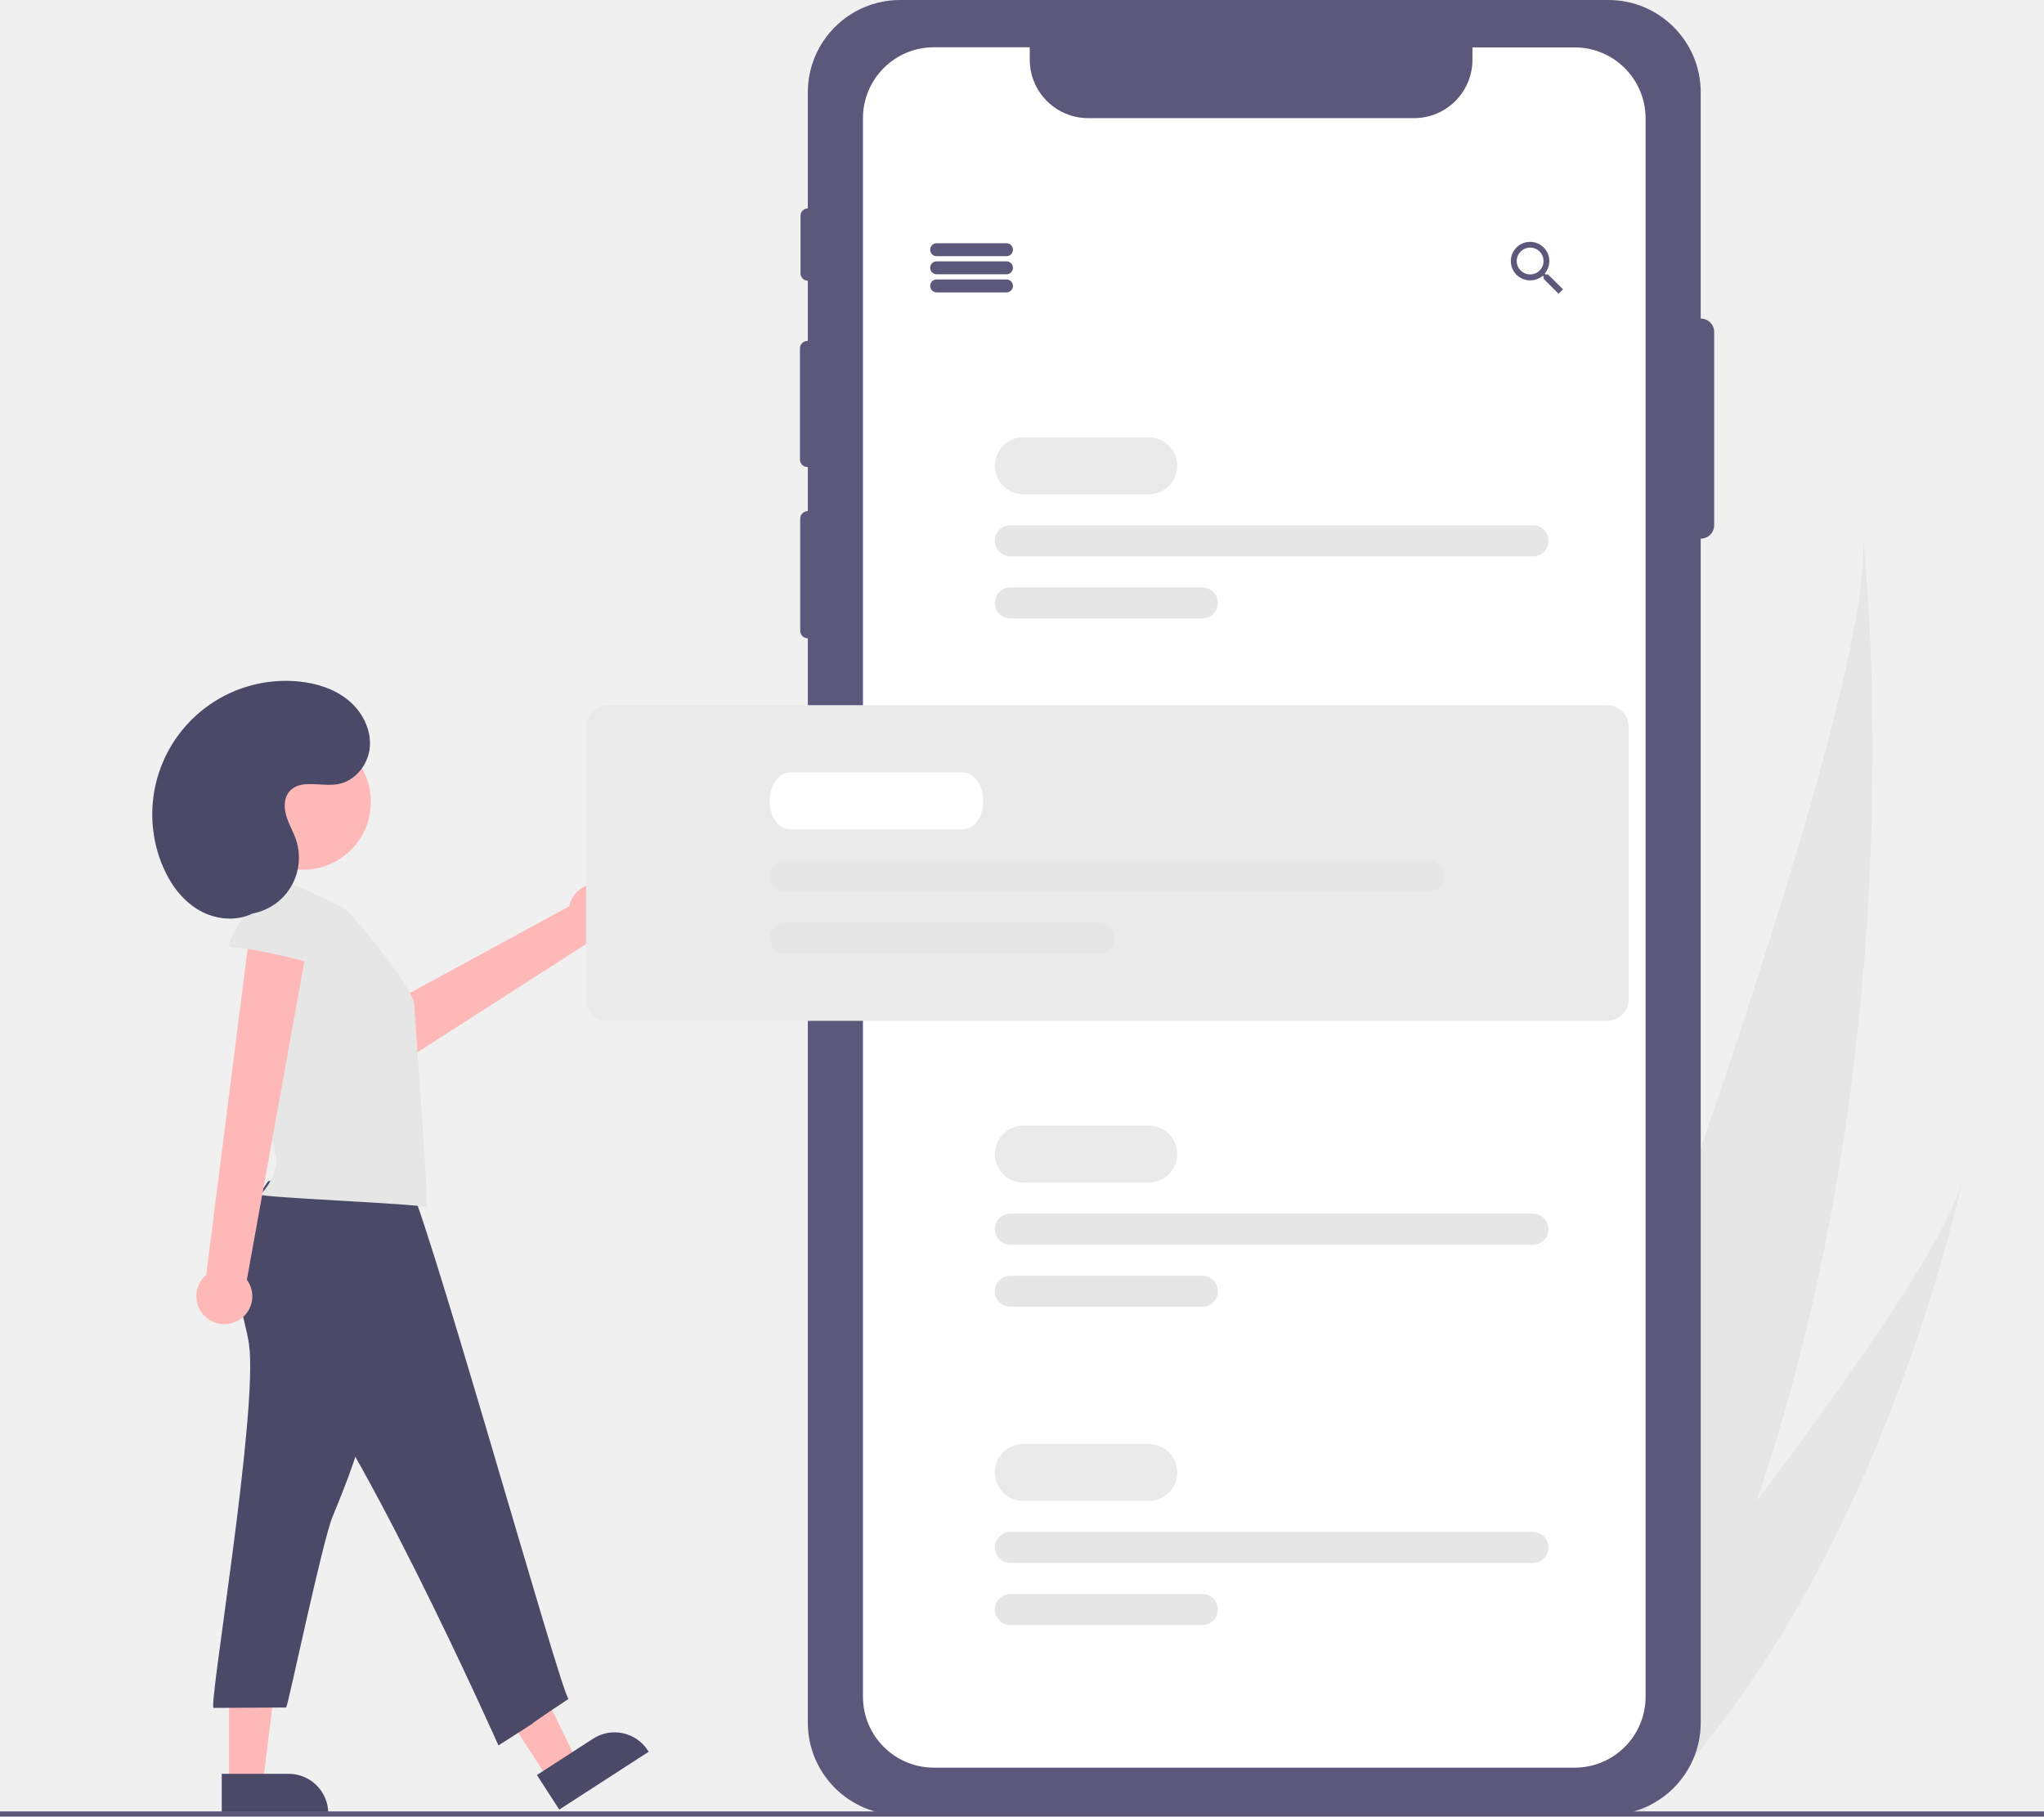
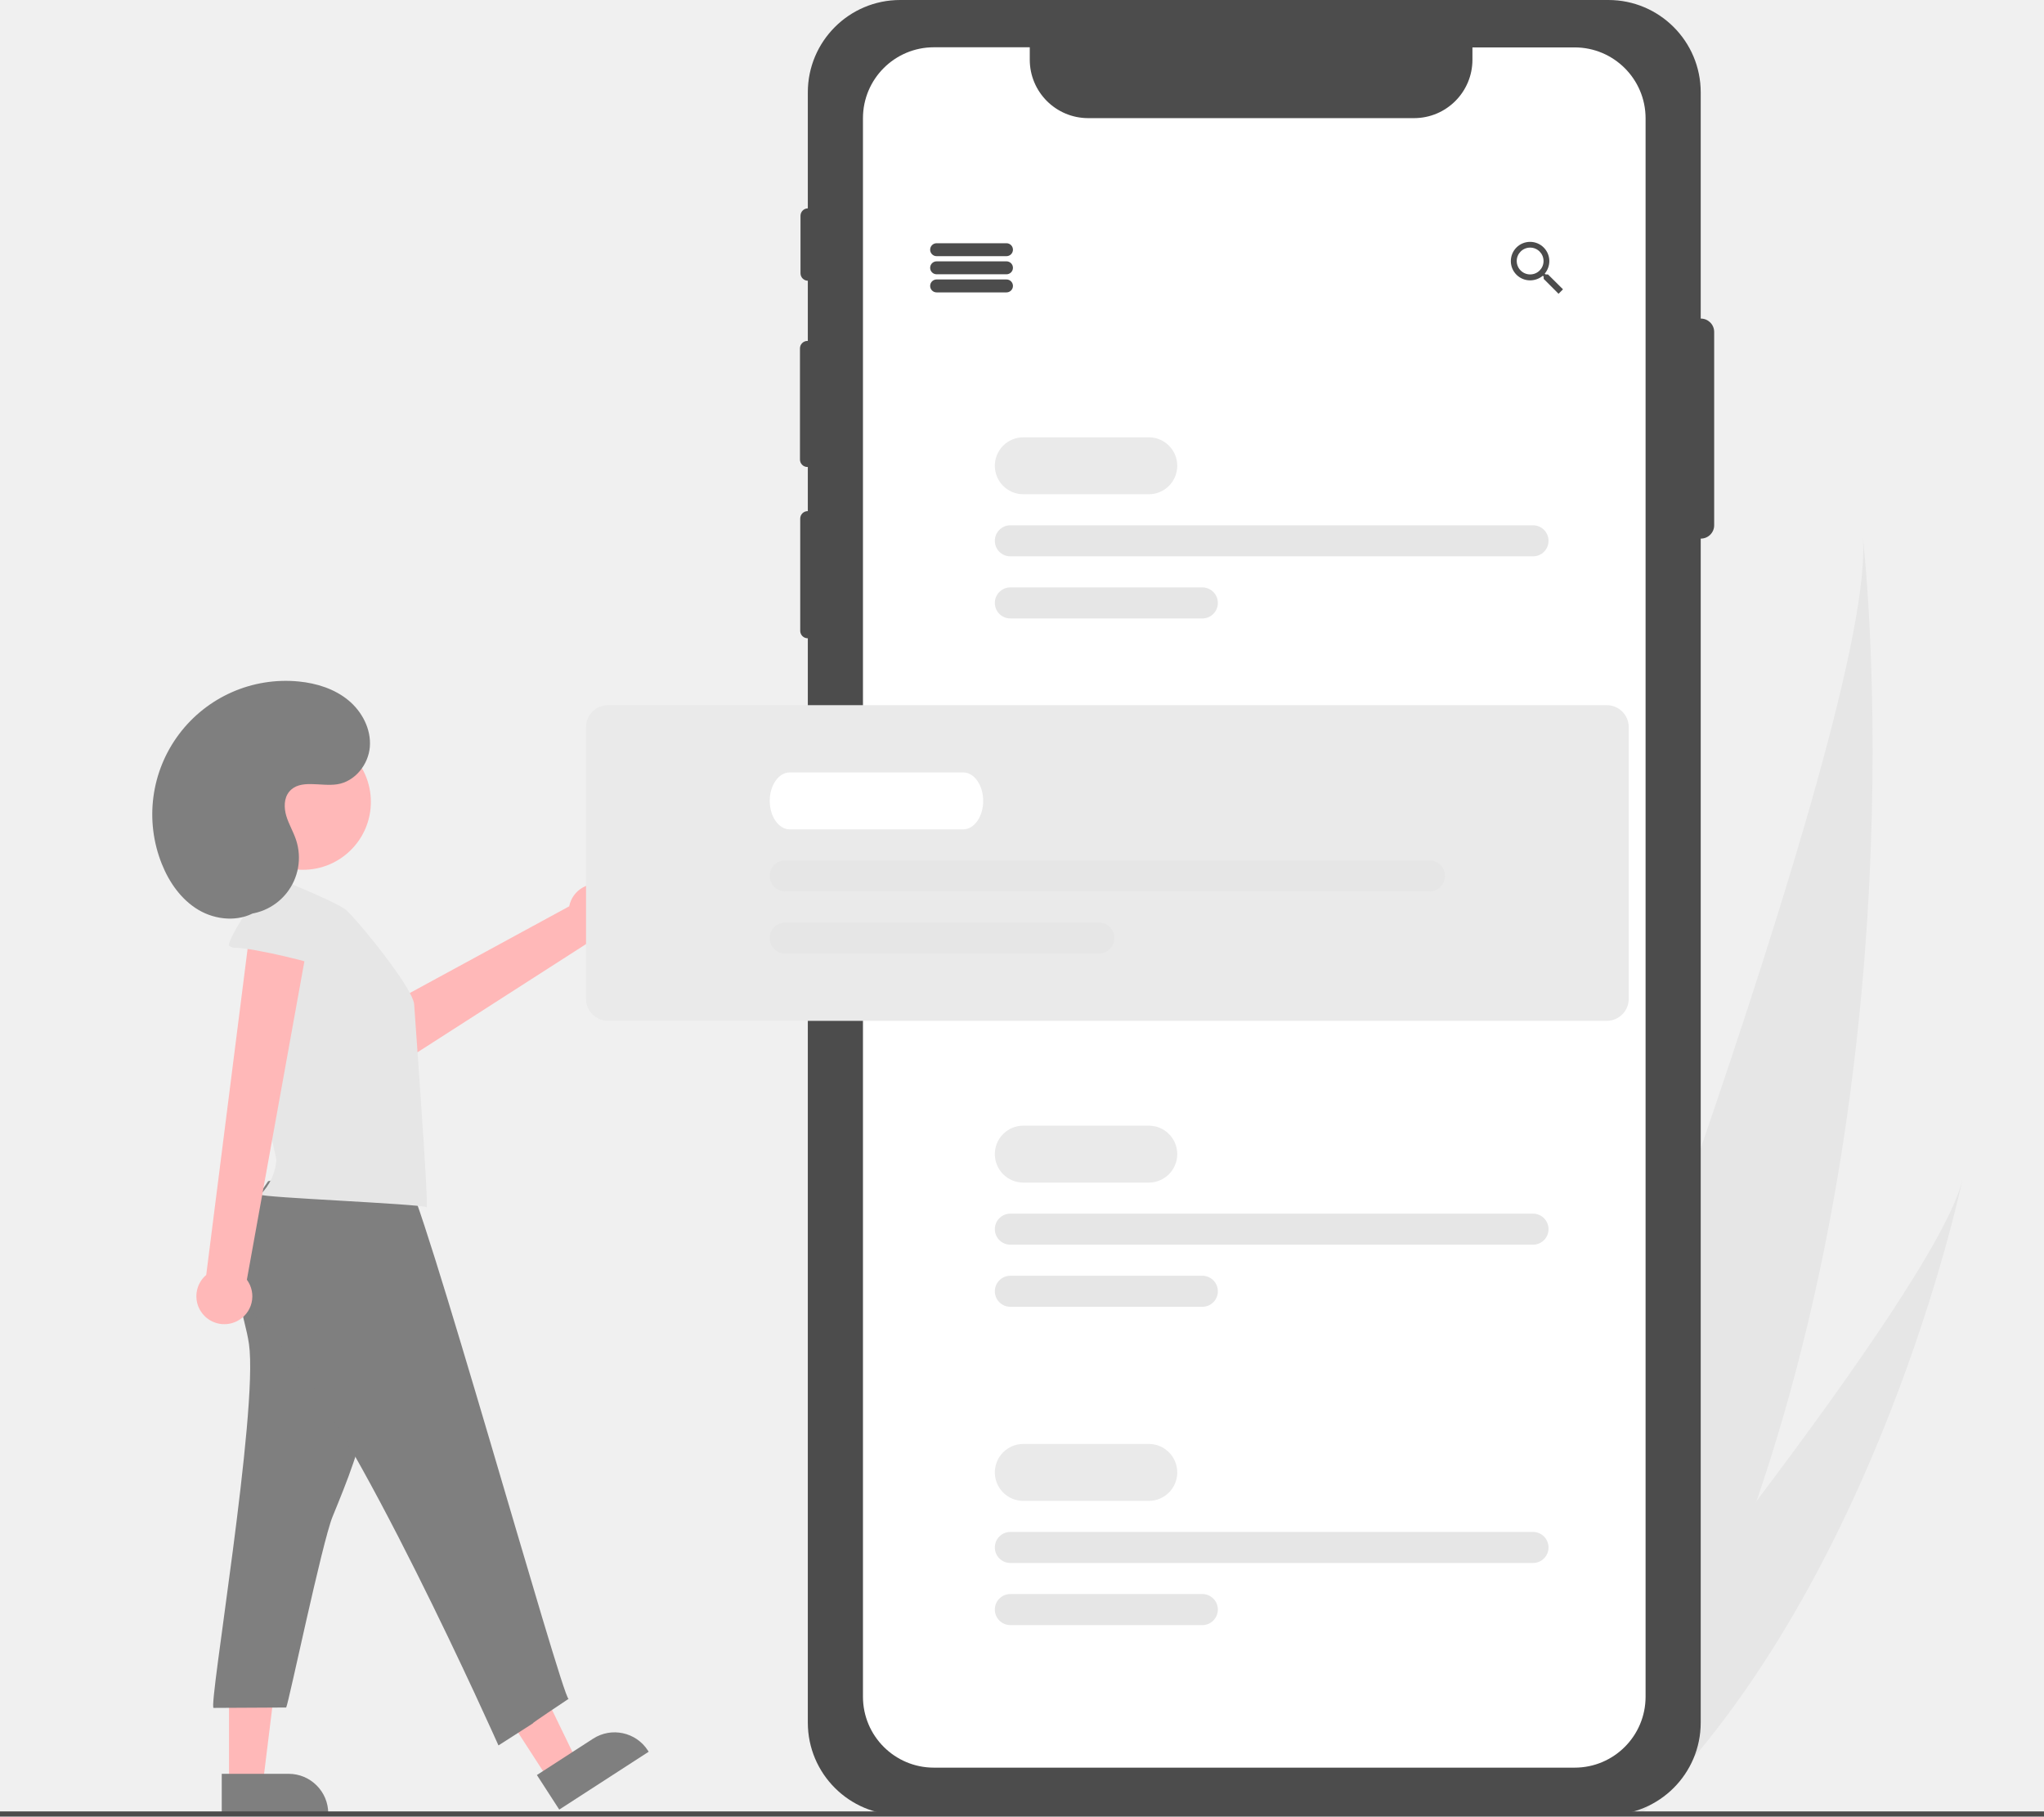
<svg xmlns="http://www.w3.org/2000/svg" data-name="Layer 1" width="790" height="701.992" viewBox="0 0 790 701.992">
  <path d="M883.923,679.037c-13.33,39.042-30.472,78-52.433,115.079-.487.835-.98,1.653-1.478,2.485l-54.368-17.2c.313-.787.655-1.668,1.023-2.629,21.929-56.711,154.233-402.236,148.294-470.362C925.601,311.986,946.298,496.53,883.923,679.037Z" transform="translate(-205 -99.00391)" fill="#e6e6e6" />
  <path d="M841.979,797.434c-.739.755-1.497,1.505-2.261,2.238l-40.786-12.903c.551-.667,1.194-1.453,1.932-2.342,12.079-14.752,47.991-58.919,83.059-105.39,37.685-49.94,74.402-102.533,79.548-124.144C962.438,559.807,930.255,709.403,841.979,797.434Z" transform="translate(-205 -99.00391)" fill="#e6e6e6" />
-   <path d="M862.367,222.118c-.015,0-.03.004-.045.005v-87.429a35.69,35.69,0,0,0-35.69-35.69h-273.72a35.69,35.69,0,0,0-35.69,35.69v44.821a2.892,2.892,0,0,0-2.83,2.889v22.2a2.891,2.891,0,0,0,2.83,2.888v23.257h-.145a2.895,2.895,0,0,0-2.895,2.895v42.93a2.895,2.895,0,0,0,2.895,2.895h.145v17.05h-.045a2.895,2.895,0,0,0-2.895,2.895v43.35a2.895,2.895,0,0,0,2.895,2.895h.045V764.684a35.69,35.69,0,0,0,35.69,35.69h273.72a35.69,35.69,0,0,0,35.69-35.69V307.134c.015,0,.03.004.045.004a5.155,5.155,0,0,0,5.155-5.155v-74.71A5.155,5.155,0,0,0,862.367,222.118Z" transform="translate(-205 -99.00391)" fill="#5b587c" />
+   <path d="M862.367,222.118c-.015,0-.03.004-.045.005v-87.429a35.69,35.69,0,0,0-35.69-35.69h-273.72a35.69,35.69,0,0,0-35.69,35.69v44.821a2.892,2.892,0,0,0-2.83,2.889v22.2a2.891,2.891,0,0,0,2.83,2.888v23.257h-.145a2.895,2.895,0,0,0-2.895,2.895v42.93a2.895,2.895,0,0,0,2.895,2.895h.145v17.05h-.045a2.895,2.895,0,0,0-2.895,2.895v43.35a2.895,2.895,0,0,0,2.895,2.895h.045V764.684a35.69,35.69,0,0,0,35.69,35.69h273.72a35.69,35.69,0,0,0,35.69-35.69V307.134c.015,0,.03.004.045.004a5.155,5.155,0,0,0,5.155-5.155v-74.71A5.155,5.155,0,0,0,862.367,222.118Z" transform="translate(-205 -99.00391)" fill="#4c4c4c" />
  <path d="M841.012,144.684v610a27.41,27.41,0,0,1-27.41,27.4h-247.66a27.41,27.41,0,0,1-27.41-27.4v-610a27.41,27.41,0,0,1,27.41-27.41h37.06v4.81a22.58,22.58,0,0,0,22.57,22.57h126a22.57,22.57,0,0,0,22.52-22.57v-4.76h39.51A27.41,27.41,0,0,1,841.012,144.684Z" transform="translate(-205 -99.00391)" fill="#fff" />
  <path d="M439.411,441.286a10.743,10.743,0,0,0-14.423,7.958l-88.254,47.988,15.517,17.464,81.96-52.599a10.801,10.801,0,0,0,5.2-20.812Z" transform="translate(-205 -99.00391)" fill="#ffb8b8" />
  <polygon points="211.903 687.551 222.9 680.438 200.697 634.635 184.466 645.133 211.903 687.551" fill="#ffb8b8" />
-   <path d="M413.533,772.484h41.163a0,0,0,0,1,0,0V788.388a0,0,0,0,1,0,0H428.842a15.309,15.309,0,0,1-15.309-15.309v-.595a0,0,0,0,1,0,0Z" transform="translate(1017.487 1100.959) rotate(147.1041)" fill="#4a4967" />
+   <path d="M413.533,772.484h41.163a0,0,0,0,1,0,0V788.388a0,0,0,0,1,0,0H428.842a15.309,15.309,0,0,1-15.309-15.309v-.595a0,0,0,0,1,0,0Z" transform="translate(1017.487 1100.959) rotate(147.1041)" fill="#7f7f7f" />
  <polygon points="88.511 689.206 101.608 689.206 107.841 638.688 88.511 638.688 88.511 689.206" fill="#ffb8b8" />
-   <path d="M290.705,784.467h41.163a0,0,0,0,1,0,0v15.904a0,0,0,0,1,0,0H306.014A15.309,15.309,0,0,1,290.705,785.062v-.595A0,0,0,0,1,290.705,784.467Z" transform="translate(417.572 1485.835) rotate(-180)" fill="#4a4967" />
-   <path d="M594,197.996H567a2.5,2.5,0,0,1,0-5h27a2.5,2.5,0,0,1,0,5Z" transform="translate(-205 -99.00391)" fill="#5b587c" />
-   <path d="M594,204.996H567a2.5,2.5,0,0,1,0-5h27a2.5,2.5,0,0,1,0,5Z" transform="translate(-205 -99.00391)" fill="#5b587c" />
-   <path d="M594,211.996H567a2.5,2.5,0,0,1,0-5h27a2.5,2.5,0,0,1,0,5Z" transform="translate(-205 -99.00391)" fill="#5b587c" />
-   <path d="M803.292,205.046h-.91l-.35-.29a7.61,7.61,0,0,0,1.78-4.89,7.44,7.44,0,1,0-7.4,7.48,7.73,7.73,0,0,0,4.88-1.78l.34.29v.92l5.74,5.75,1.72-1.72Zm-6.88,0a5.18,5.18,0,1,1,5.16-5.2l0.0.02a5.15,5.15,0,0,1-5.12,5.18c-.013 0-.027 0-.04 0Z" transform="translate(-205 -99.00391)" fill="#5b587c" />
+   <path d="M290.705,784.467h41.163a0,0,0,0,1,0,0v15.904a0,0,0,0,1,0,0H306.014A15.309,15.309,0,0,1,290.705,785.062v-.595A0,0,0,0,1,290.705,784.467Z" transform="translate(417.572 1485.835) rotate(-180)" fill="#7f7f7f" />
+   <path d="M594,197.996H567a2.5,2.5,0,0,1,0-5h27a2.5,2.5,0,0,1,0,5Z" transform="translate(-205 -99.00391)" fill="#4c4c4c" />
+   <path d="M594,204.996H567a2.5,2.5,0,0,1,0-5h27a2.5,2.5,0,0,1,0,5Z" transform="translate(-205 -99.00391)" fill="#4c4c4c" />
+   <path d="M594,211.996H567a2.5,2.5,0,0,1,0-5h27a2.5,2.5,0,0,1,0,5Z" transform="translate(-205 -99.00391)" fill="#4c4c4c" />
+   <path d="M803.292,205.046h-.91l-.35-.29a7.61,7.61,0,0,0,1.78-4.89,7.44,7.44,0,1,0-7.4,7.48,7.73,7.73,0,0,0,4.88-1.78l.34.29v.92l5.74,5.75,1.72-1.72Zm-6.88,0a5.18,5.18,0,1,1,5.16-5.2l0.0.02a5.15,5.15,0,0,1-5.12,5.18c-.013 0-.027 0-.04 0Z" transform="translate(-205 -99.00391)" fill="#4c4c4c" />
  <path d="M649.005,289.996H600.5a11,11,0,0,1,0-22h48.505a11,11,0,0,1,0,22Z" transform="translate(-205 -99.00391)" fill="#eaeaea" />
  <path d="M797.5,313.996h-202a6,6,0,0,1,0-12h202a6,6,0,0,1,0,12Z" transform="translate(-205 -99.00391)" fill="#e6e6e6" />
  <path d="M669.7,337.996H595.5a6,6,0,0,1,0-12h74.2a6,6,0,0,1,0,12Z" transform="translate(-205 -99.00391)" fill="#e6e6e6" />
  <path d="M649.005,555.996H600.5a11,11,0,0,1,0-22h48.505a11,11,0,0,1,0,22Z" transform="translate(-205 -99.00391)" fill="#eaeaea" />
  <path d="M797.5,579.996h-202a6,6,0,0,1,0-12h202a6,6,0,0,1,0,12Z" transform="translate(-205 -99.00391)" fill="#e6e6e6" />
  <path d="M669.7,603.996H595.5a6,6,0,0,1,0-12h74.2a6,6,0,0,1,0,12Z" transform="translate(-205 -99.00391)" fill="#e6e6e6" />
  <path d="M649.005,678.996H600.5a11,11,0,0,1,0-22h48.505a11,11,0,0,1,0,22Z" transform="translate(-205 -99.00391)" fill="#eaeaea" />
  <path d="M797.5,702.996h-202a6,6,0,0,1,0-12h202a6,6,0,0,1,0,12Z" transform="translate(-205 -99.00391)" fill="#e6e6e6" />
  <path d="M669.7,726.996H595.5a6,6,0,0,1,0-12h74.2a6,6,0,0,1,0,12Z" transform="translate(-205 -99.00391)" fill="#e6e6e6" />
  <path d="M826,493.496H440a8.51,8.51,0,0,1-8.5-8.5v-105a8.51,8.51,0,0,1,8.5-8.5H826a8.51,8.51,0,0,1,8.5,8.5v105A8.51,8.51,0,0,1,826,493.496Z" transform="translate(-205 -99.00391)" fill="#eaeaea" />
-   <path d="M301.232,618.416c3.69,25.89-15.85,140.59-13.68,140.58l28.06-.15c1-1.92,13.88-63.81,17.92-73.74,5.64-13.78,11.33-27.73,13.55-42.45,2.09-13.82,1.06-27.9-.3-41.81a2.64,2.64,0,0,0-3.06-3l-37.65-1.94c-7.76-.4-9.6-2.1-8.42,5.52C298.472,607.116,300.412,612.656,301.232,618.416Z" transform="translate(-205 -99.00391)" fill="#4a4967" />
-   <path d="M308.632,555.466c-7.65,11-15.67,23.66-13.13,36.83,1.93,10,9.55,17.75,16.74,25,28.74,28.86,85.41,156.2,85.41,156.2,27.348-17.5-.652.5,27.1-18-2.46-.19-58.35-201.1-62.98-201.37C343.042,552.886,326.882,551.056,308.632,555.466Z" transform="translate(-205 -99.00391)" fill="#4a4967" />
+   <path d="M301.232,618.416c3.69,25.89-15.85,140.59-13.68,140.58l28.06-.15c1-1.92,13.88-63.81,17.92-73.74,5.64-13.78,11.33-27.73,13.55-42.45,2.09-13.82,1.06-27.9-.3-41.81a2.64,2.64,0,0,0-3.06-3l-37.65-1.94c-7.76-.4-9.6-2.1-8.42,5.52C298.472,607.116,300.412,612.656,301.232,618.416Z" transform="translate(-205 -99.00391)" fill="#7f7f7f" />
+   <path d="M308.632,555.466c-7.65,11-15.67,23.66-13.13,36.83,1.93,10,9.55,17.75,16.74,25,28.74,28.86,85.41,156.2,85.41,156.2,27.348-17.5-.652.5,27.1-18-2.46-.19-58.35-201.1-62.98-201.37C343.042,552.886,326.882,551.056,308.632,555.466Z" transform="translate(-205 -99.00391)" fill="#7f7f7f" />
  <path d="M338.89,450.767c-3.886-3.465-31.192-14.152-31.192-14.152a4.684,4.684,0,0,0-1.509.045c-1.554.392-2.263,2.323-1.931,3.885s-2.391,27.224-3.093,38.894c-1.23,20.367,10.765,66.503,10.659,67.914a21.076,21.076,0,0,1-6.208,13.292c.934,1.16,60.265,3.485,64.301,4.858.815-1.033-4.594-74.213-4.843-78.347C364.659,480.881,344.02,455.519,338.89,450.767Z" transform="translate(-205 -99.00391)" fill="#e6e6e6" />
  <path d="M296.573,609.555a10.743,10.743,0,0,0,3.842-16.018l25.033-138.54-23.36-.308-17.384,136.998a10.801,10.801,0,0,0,11.87,17.868Z" transform="translate(-205 -99.00391)" fill="#ffb8b8" />
  <path d="M296.372,465.276a4.43,4.43,0,0,1-2.76-.72c-1.39-1.19,9.95-19.4,12.19-19.67,7.29-.84,14.79-1.12,21.86.85s13.72,6.45,16.88,13.08c1.32,2.76-8.25,16.65-12.6,14.61C326.732,470.986,303.232,465.446,296.372,465.276Z" transform="translate(-205 -99.00391)" fill="#e6e6e6" />
  <circle cx="117.102" cy="309.88" r="26.239" fill="#ffb8b8" />
-   <path d="M296.33,452.267A21.925,21.925,0,0,0,319.415,423.542c-1.044-3.139-2.79-6.017-3.746-9.184s-.982-6.912,1.139-9.451c4.15-4.968,12.148-1.843,18.545-2.831,6.817-1.052,12.046-7.592,12.592-14.468s-3.038-13.68-8.373-18.052-12.216-6.524-19.08-7.199a51.594,51.594,0,0,0-52.955,70.495c2.868,7.176,7.552,13.859,14.206,17.789s15.441,4.685,22.073.718" transform="translate(-205 -99.00391)" fill="#4a4967" />
+   <path d="M296.33,452.267A21.925,21.925,0,0,0,319.415,423.542c-1.044-3.139-2.79-6.017-3.746-9.184s-.982-6.912,1.139-9.451c4.15-4.968,12.148-1.843,18.545-2.831,6.817-1.052,12.046-7.592,12.592-14.468s-3.038-13.68-8.373-18.052-12.216-6.524-19.08-7.199a51.594,51.594,0,0,0-52.955,70.495c2.868,7.176,7.552,13.859,14.206,17.789s15.441,4.685,22.073.718" transform="translate(-205 -99.00391)" fill="#7f7f7f" />
  <path d="M577.277,419.496h-67.054c-4.259,0-7.723-4.935-7.723-11s3.465-11,7.723-11H577.277c4.259,0,7.723,4.935,7.723,11S581.535,419.496,577.277,419.496Z" transform="translate(-205 -99.00391)" fill="#fff" />
  <path d="M757.5,443.496h-249a6,6,0,0,1,0-12h249a6,6,0,0,1,0,12Z" transform="translate(-205 -99.00391)" fill="#e6e6e6" />
  <path d="M629.7,467.496H508.5a6,6,0,0,1,0-12H629.7a6,6,0,0,1,0,12Z" transform="translate(-205 -99.00391)" fill="#e6e6e6" />
-   <rect y="699.992" width="790" height="2" fill="#5b587c" />
+   <rect y="699.992" width="790" height="2" fill="#4c4c4c" />
</svg>
